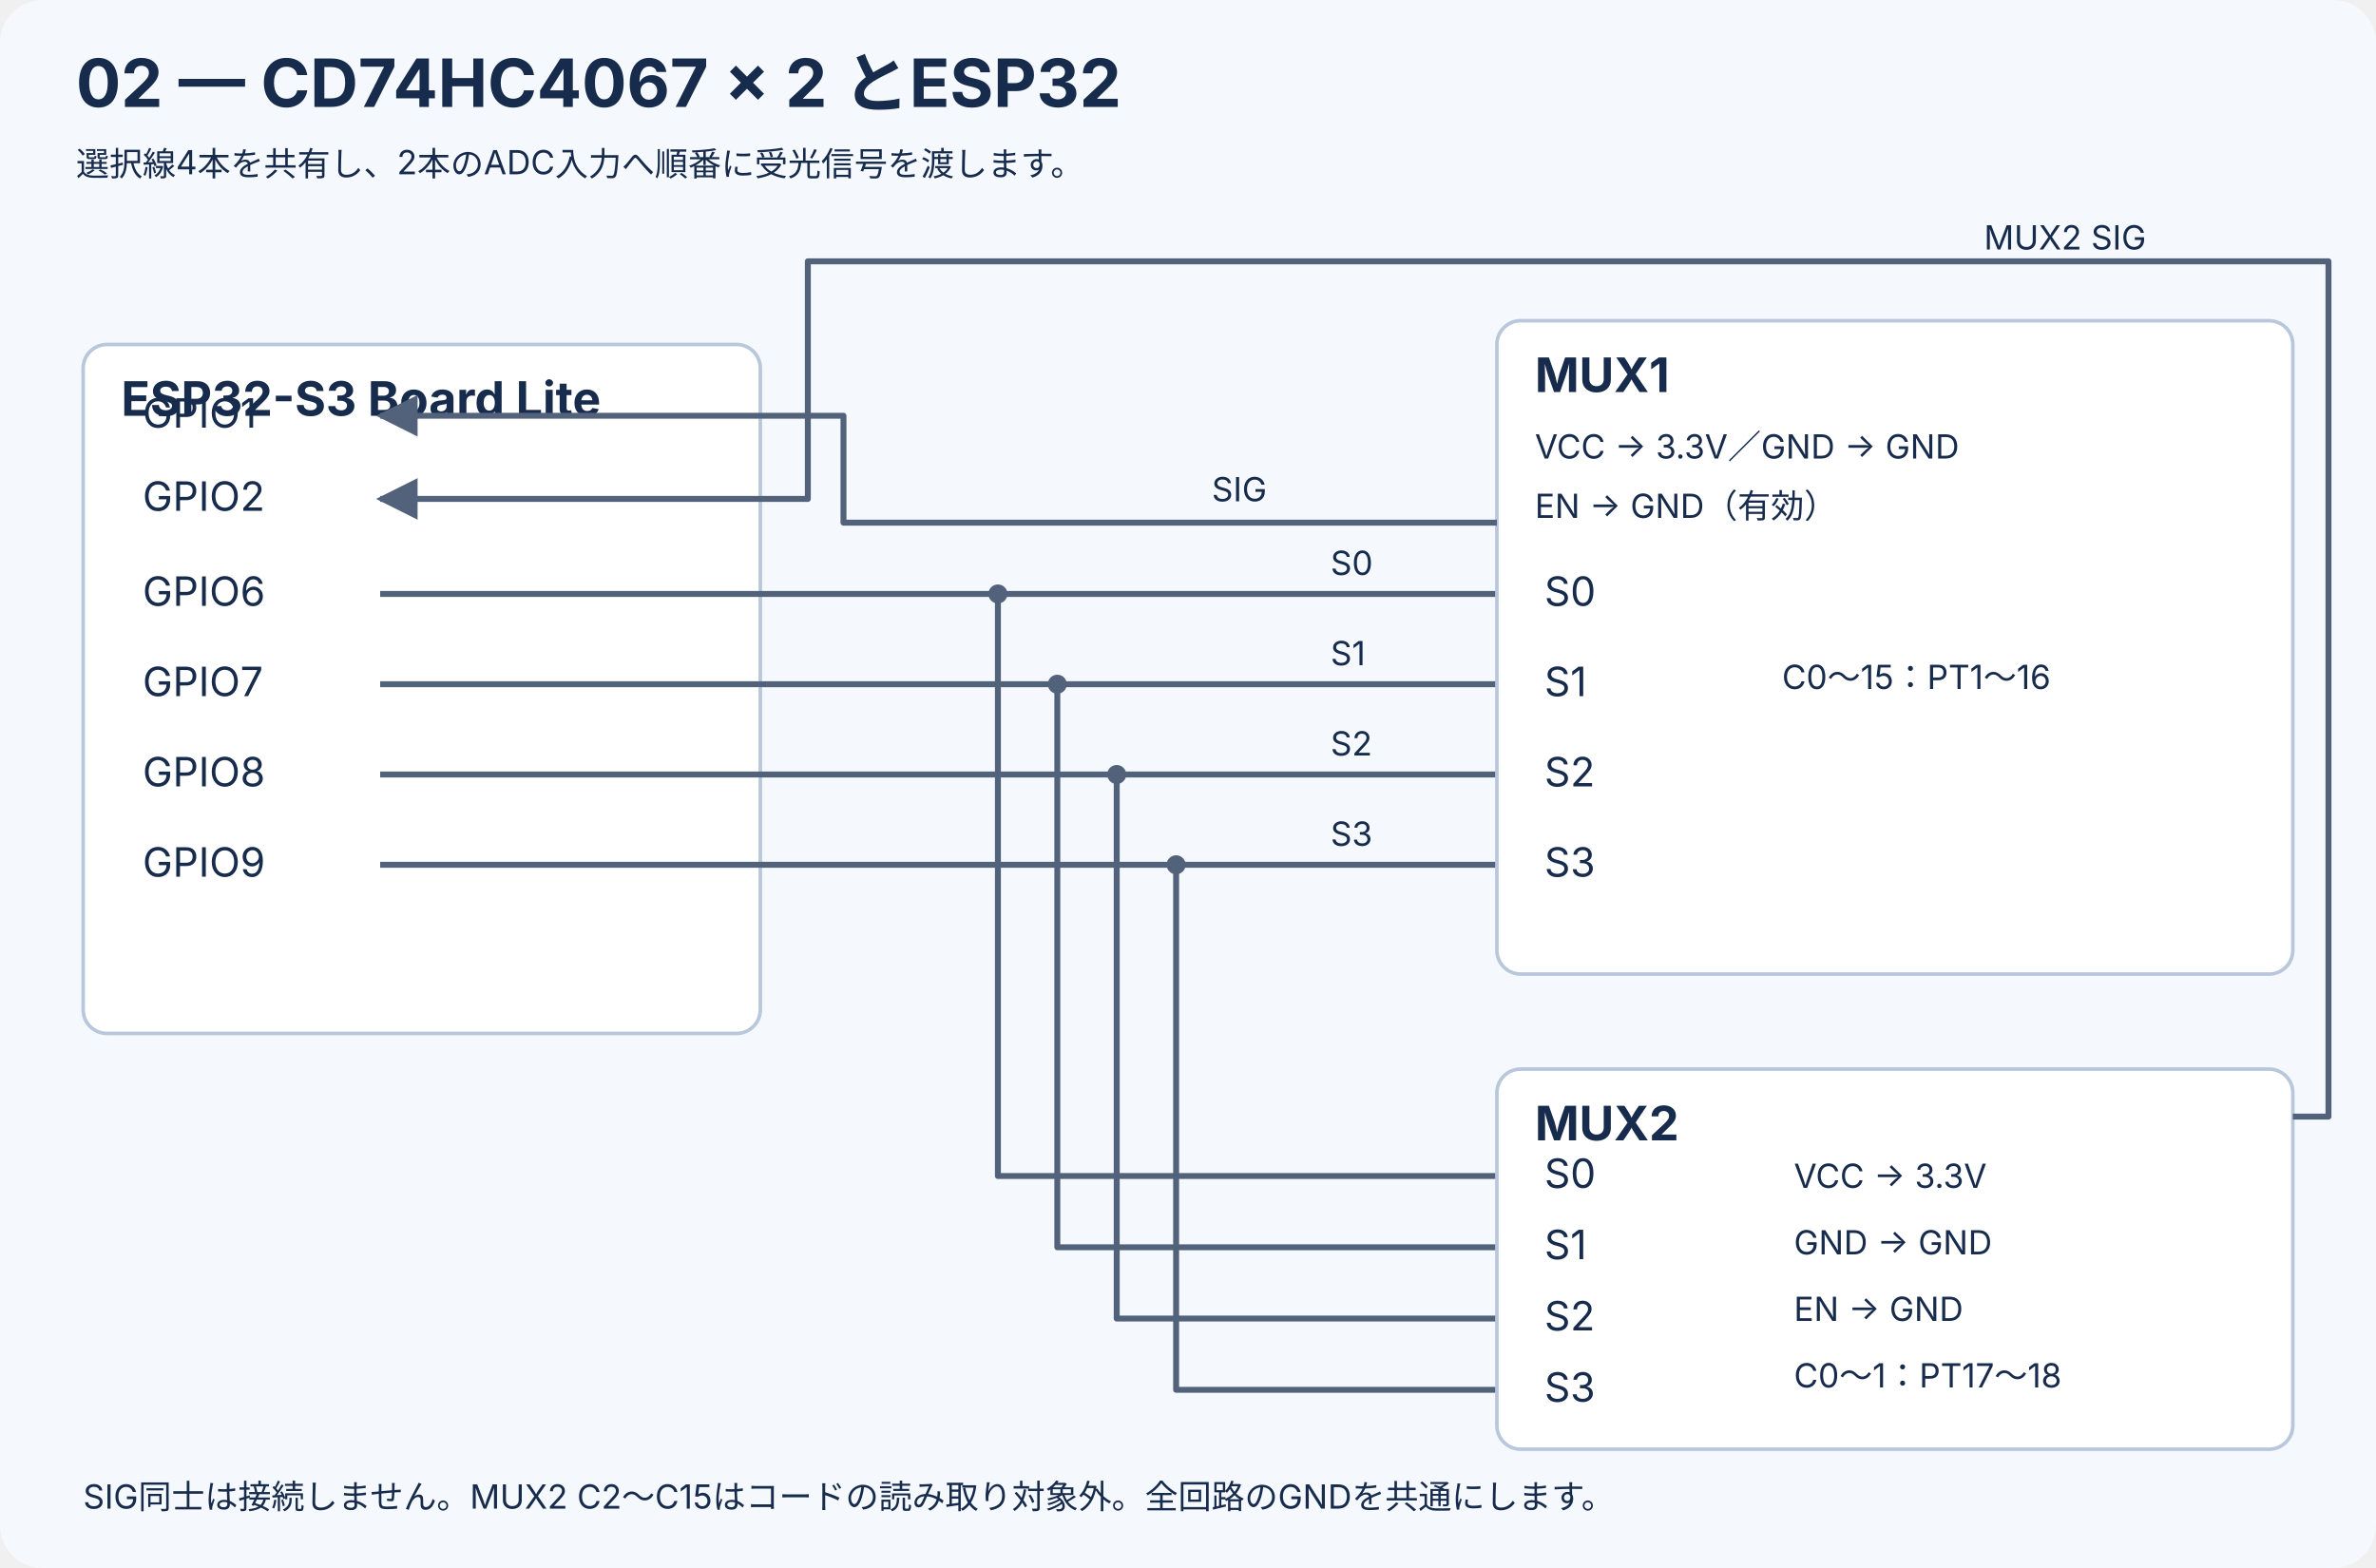
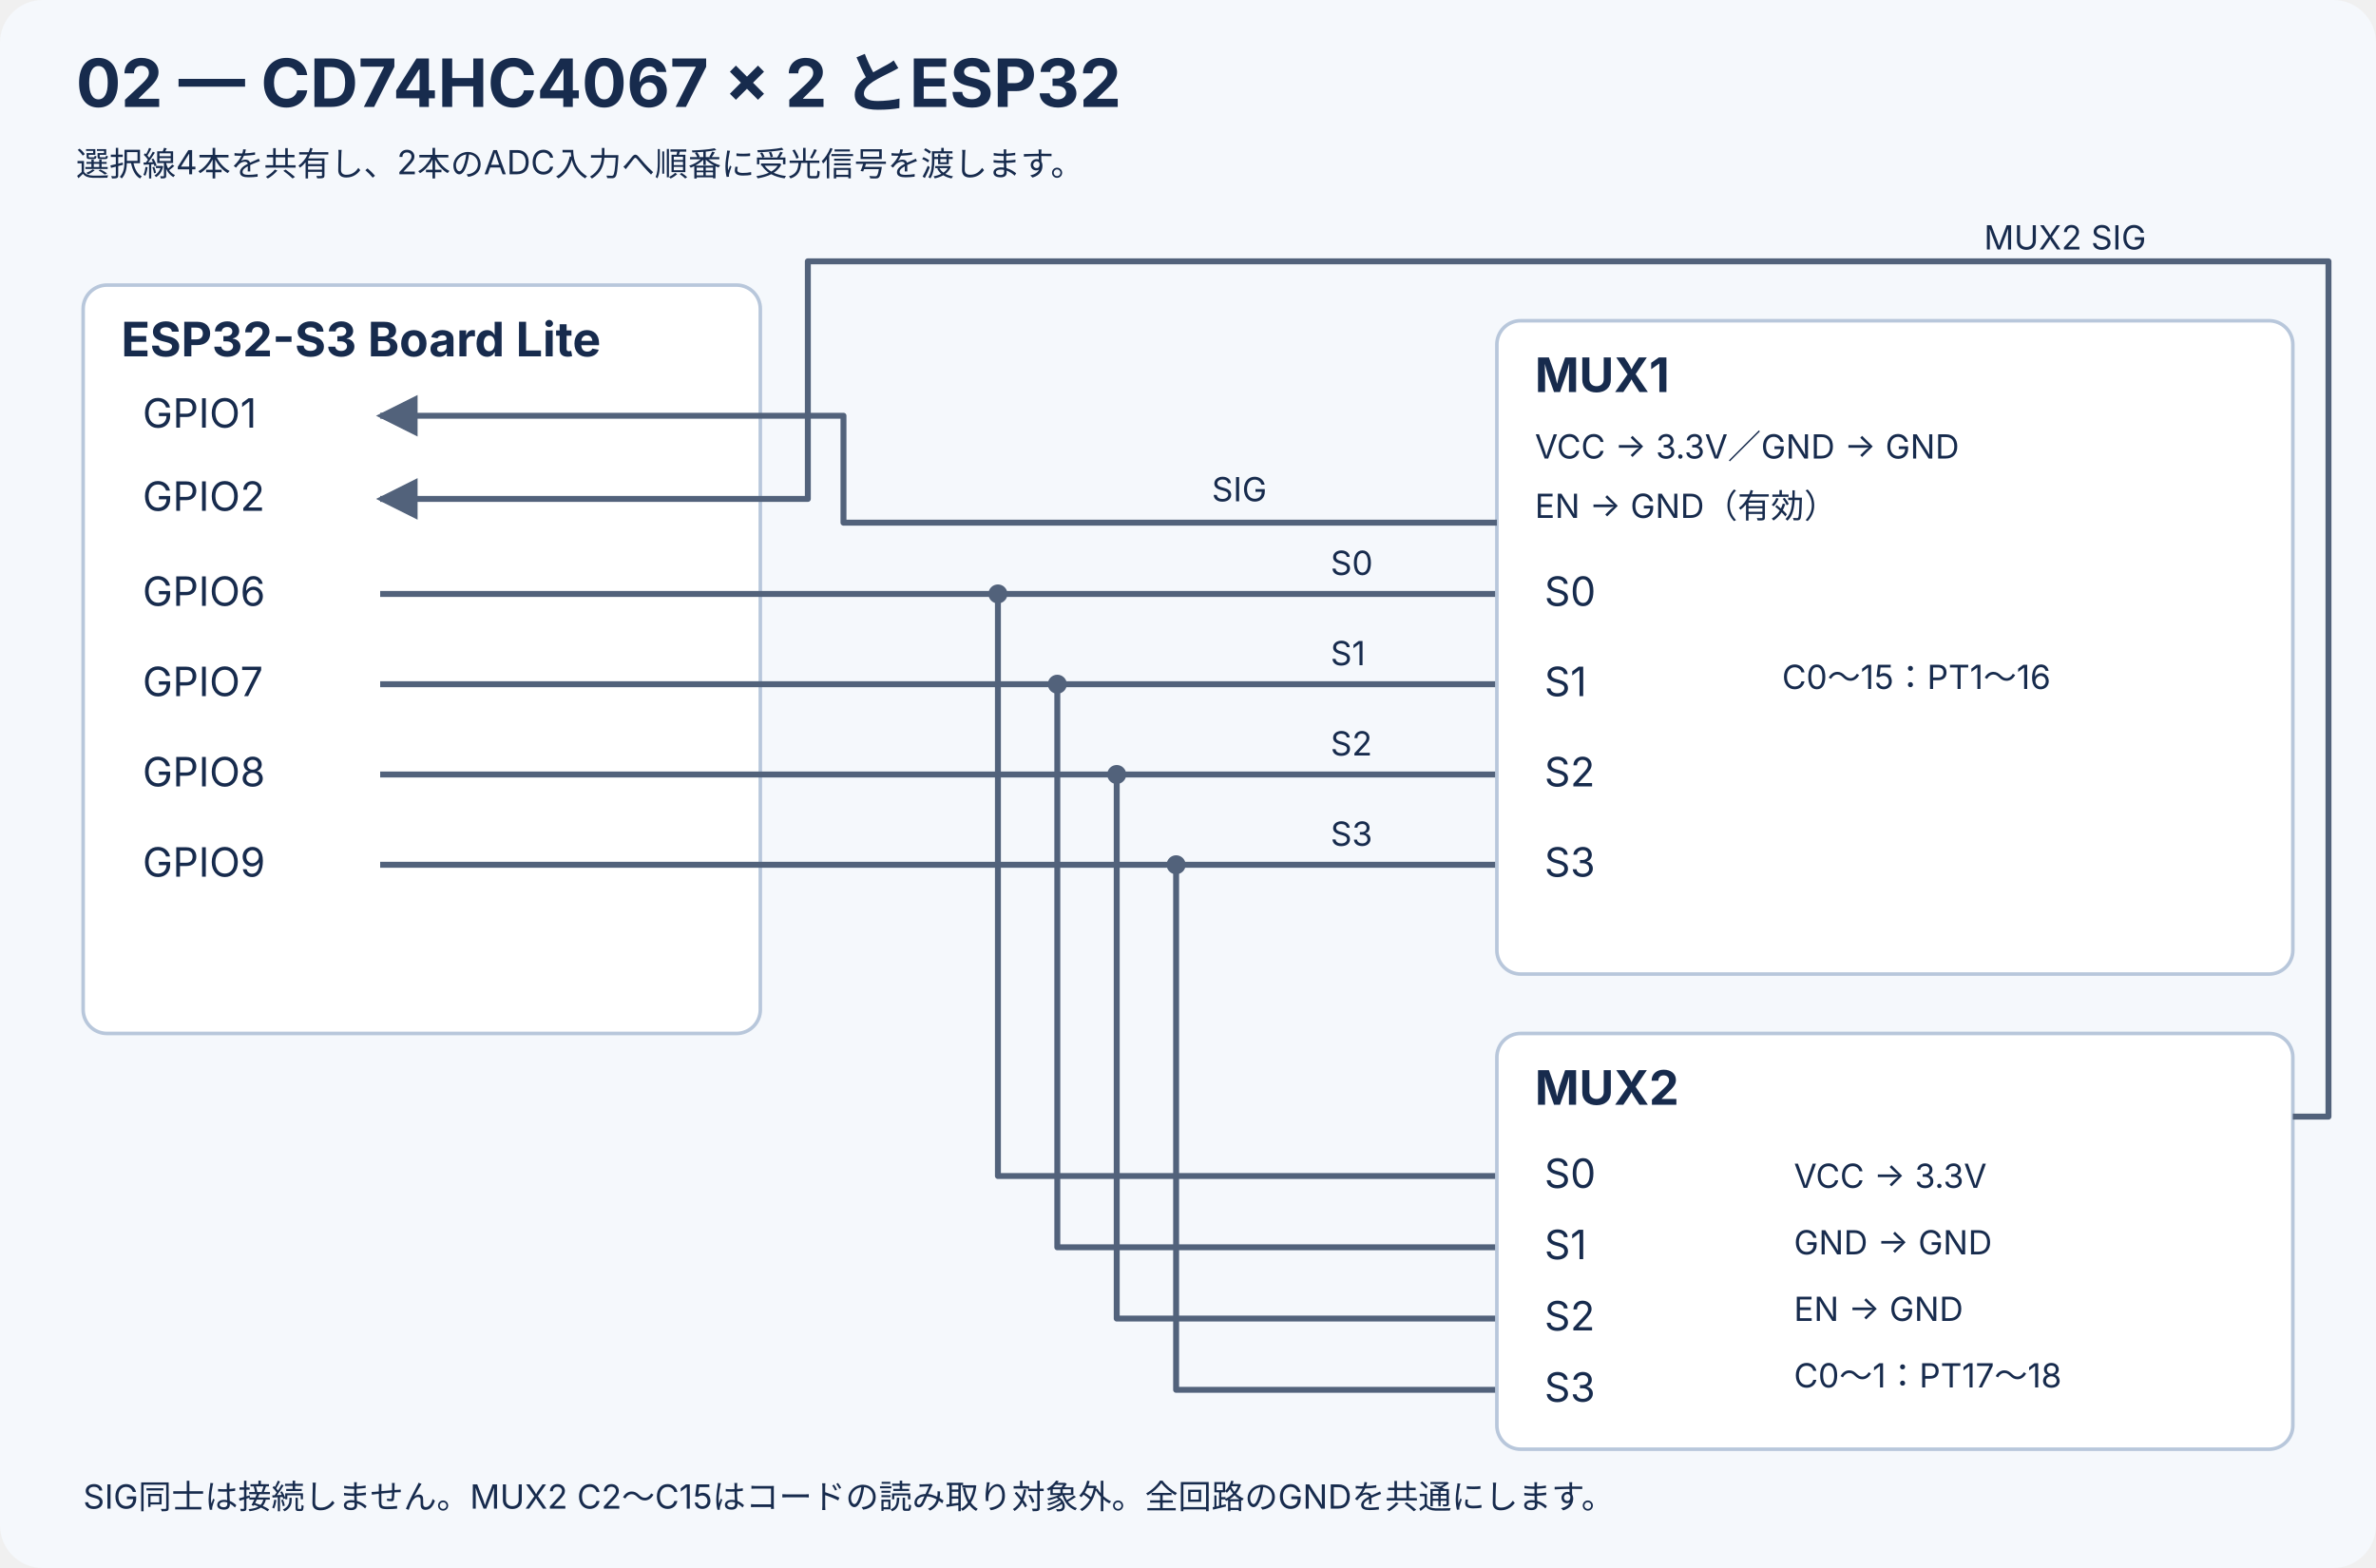
<svg xmlns="http://www.w3.org/2000/svg" viewBox="0 0 1000 660" role="img" aria-labelledby="title desc">
  <defs>
    <marker id="arrow" viewBox="0 0 10 10" refX="9" refY="5" markerWidth="7" markerHeight="7" orient="auto-start-reverse">
      <path d="M0 0L10 5L0 10z" fill="#52627b" />
    </marker>
  </defs>
  <style>text{font-family:system-ui,-apple-system,"Noto Sans JP",sans-serif;fill:#172b4d;font-size:17px}.small{font-size:14px}.label{font-size:20px;font-weight:700}.title{font-size:28px;font-weight:750}.muted{fill:#52627b} .wire{fill:none;stroke:#52627b;stroke-width:2.5;stroke-linejoin:round}</style>
  <rect width="1000" height="660" rx="18" fill="#f5f8fc" />
  <text x="32" y="45" class="title" text-anchor="start">02 — CD74HC4067 × 2 とESP32</text>
  <text x="32" y="74" class="small" text-anchor="start">選択線4本を共有し、2本のADC入力へ順番に受光信号を渡します。</text>
-   <rect x="35" y="145" width="285" height="290" rx="10" fill="#ffffff" stroke="#b8c7db" stroke-width="1.5" />
-   <text x="51" y="175" class="label" text-anchor="start">ESP32-S3 Board Lite</text>
+   <rect x="35" y="120" width="285" height="315" rx="10" fill="#ffffff" stroke="#b8c7db" stroke-width="1.5" />
+   <text x="51" y="150" class="label" text-anchor="start">ESP32-S3 Board Lite</text>
  <text x="60" y="255" class="" text-anchor="start">GPIO6</text>
  <polyline points="160,250 420,250 420,495 630,495" class="wire" style="stroke:#52627b" />
  <polyline points="420,250 630,250" class="wire" style="stroke:#52627b" />
  <circle cx="420" cy="250" r="4" fill="#52627b" />
  <text x="560" y="242" class="small" text-anchor="start">S0</text>
  <text x="60" y="293" class="" text-anchor="start">GPIO7</text>
  <polyline points="160,288 445,288 445,525 630,525" class="wire" style="stroke:#52627b" />
  <polyline points="445,288 630,288" class="wire" style="stroke:#52627b" />
  <circle cx="445" cy="288" r="4" fill="#52627b" />
  <text x="560" y="280" class="small" text-anchor="start">S1</text>
  <text x="60" y="331" class="" text-anchor="start">GPIO8</text>
  <polyline points="160,326 470,326 470,555 630,555" class="wire" style="stroke:#52627b" />
  <polyline points="470,326 630,326" class="wire" style="stroke:#52627b" />
  <circle cx="470" cy="326" r="4" fill="#52627b" />
  <text x="560" y="318" class="small" text-anchor="start">S2</text>
  <text x="60" y="369" class="" text-anchor="start">GPIO9</text>
  <polyline points="160,364 495,364 495,585 630,585" class="wire" style="stroke:#52627b" />
  <polyline points="495,364 630,364" class="wire" style="stroke:#52627b" />
  <circle cx="495" cy="364" r="4" fill="#52627b" />
  <text x="560" y="356" class="small" text-anchor="start">S3</text>
  <rect x="630" y="135" width="335" height="275" rx="10" fill="#ffffff" stroke="#b8c7db" stroke-width="1.5" />
  <text x="646" y="165" class="label" text-anchor="start">MUX1</text>
  <text x="646" y="193" class="small" text-anchor="start">VCC → 3.3V／GND → GND</text>
  <text x="646" y="218" class="small" text-anchor="start">EN → GND（有効）</text>
-   <rect x="630" y="450" width="335" height="160" rx="10" fill="#ffffff" stroke="#b8c7db" stroke-width="1.5" />
-   <text x="646" y="480" class="label" text-anchor="start">MUX2</text>
+   <rect x="630" y="435" width="335" height="175" rx="10" fill="#ffffff" stroke="#b8c7db" stroke-width="1.5" />
+   <text x="646" y="465" class="label" text-anchor="start">MUX2</text>
  <text x="650" y="255" class="" text-anchor="start">S0</text>
  <text x="650" y="500" class="" text-anchor="start">S0</text>
  <text x="650" y="293" class="" text-anchor="start">S1</text>
  <text x="650" y="530" class="" text-anchor="start">S1</text>
  <text x="650" y="331" class="" text-anchor="start">S2</text>
  <text x="650" y="560" class="" text-anchor="start">S2</text>
  <text x="650" y="369" class="" text-anchor="start">S3</text>
  <text x="650" y="590" class="" text-anchor="start">S3</text>
  <text x="755" y="500" class="small" text-anchor="start">VCC → 3.3V</text>
  <text x="755" y="528" class="small" text-anchor="start">GND → GND</text>
  <text x="755" y="556" class="small" text-anchor="start">EN → GND</text>
  <text x="755" y="584" class="small" text-anchor="start">C0〜1：PT17〜18</text>
  <text x="750" y="290" class="small" text-anchor="start">C0〜15：PT1〜16</text>
  <polyline points="630,220 355,220 355,175 160,175" class="wire" style="stroke:#52627b" marker-end="url(#arrow)" />
  <text x="60" y="180" class="" text-anchor="start">GPIO1</text>
  <text x="510" y="211" class="small" text-anchor="start">SIG</text>
  <polyline points="965,470 980,470 980,110 340,110 340,210 160,210" class="wire" style="stroke:#52627b" marker-end="url(#arrow)" />
  <text x="60" y="215" class="" text-anchor="start">GPIO2</text>
  <text x="835" y="105" class="small" text-anchor="start">MUX2 SIG</text>
  <text x="35" y="635" class="small" text-anchor="start">SIG同士は接続しません。MUX2 C2〜C15はコードの読み取り対象外。全回路のGNDを共通にします。</text>
</svg>
